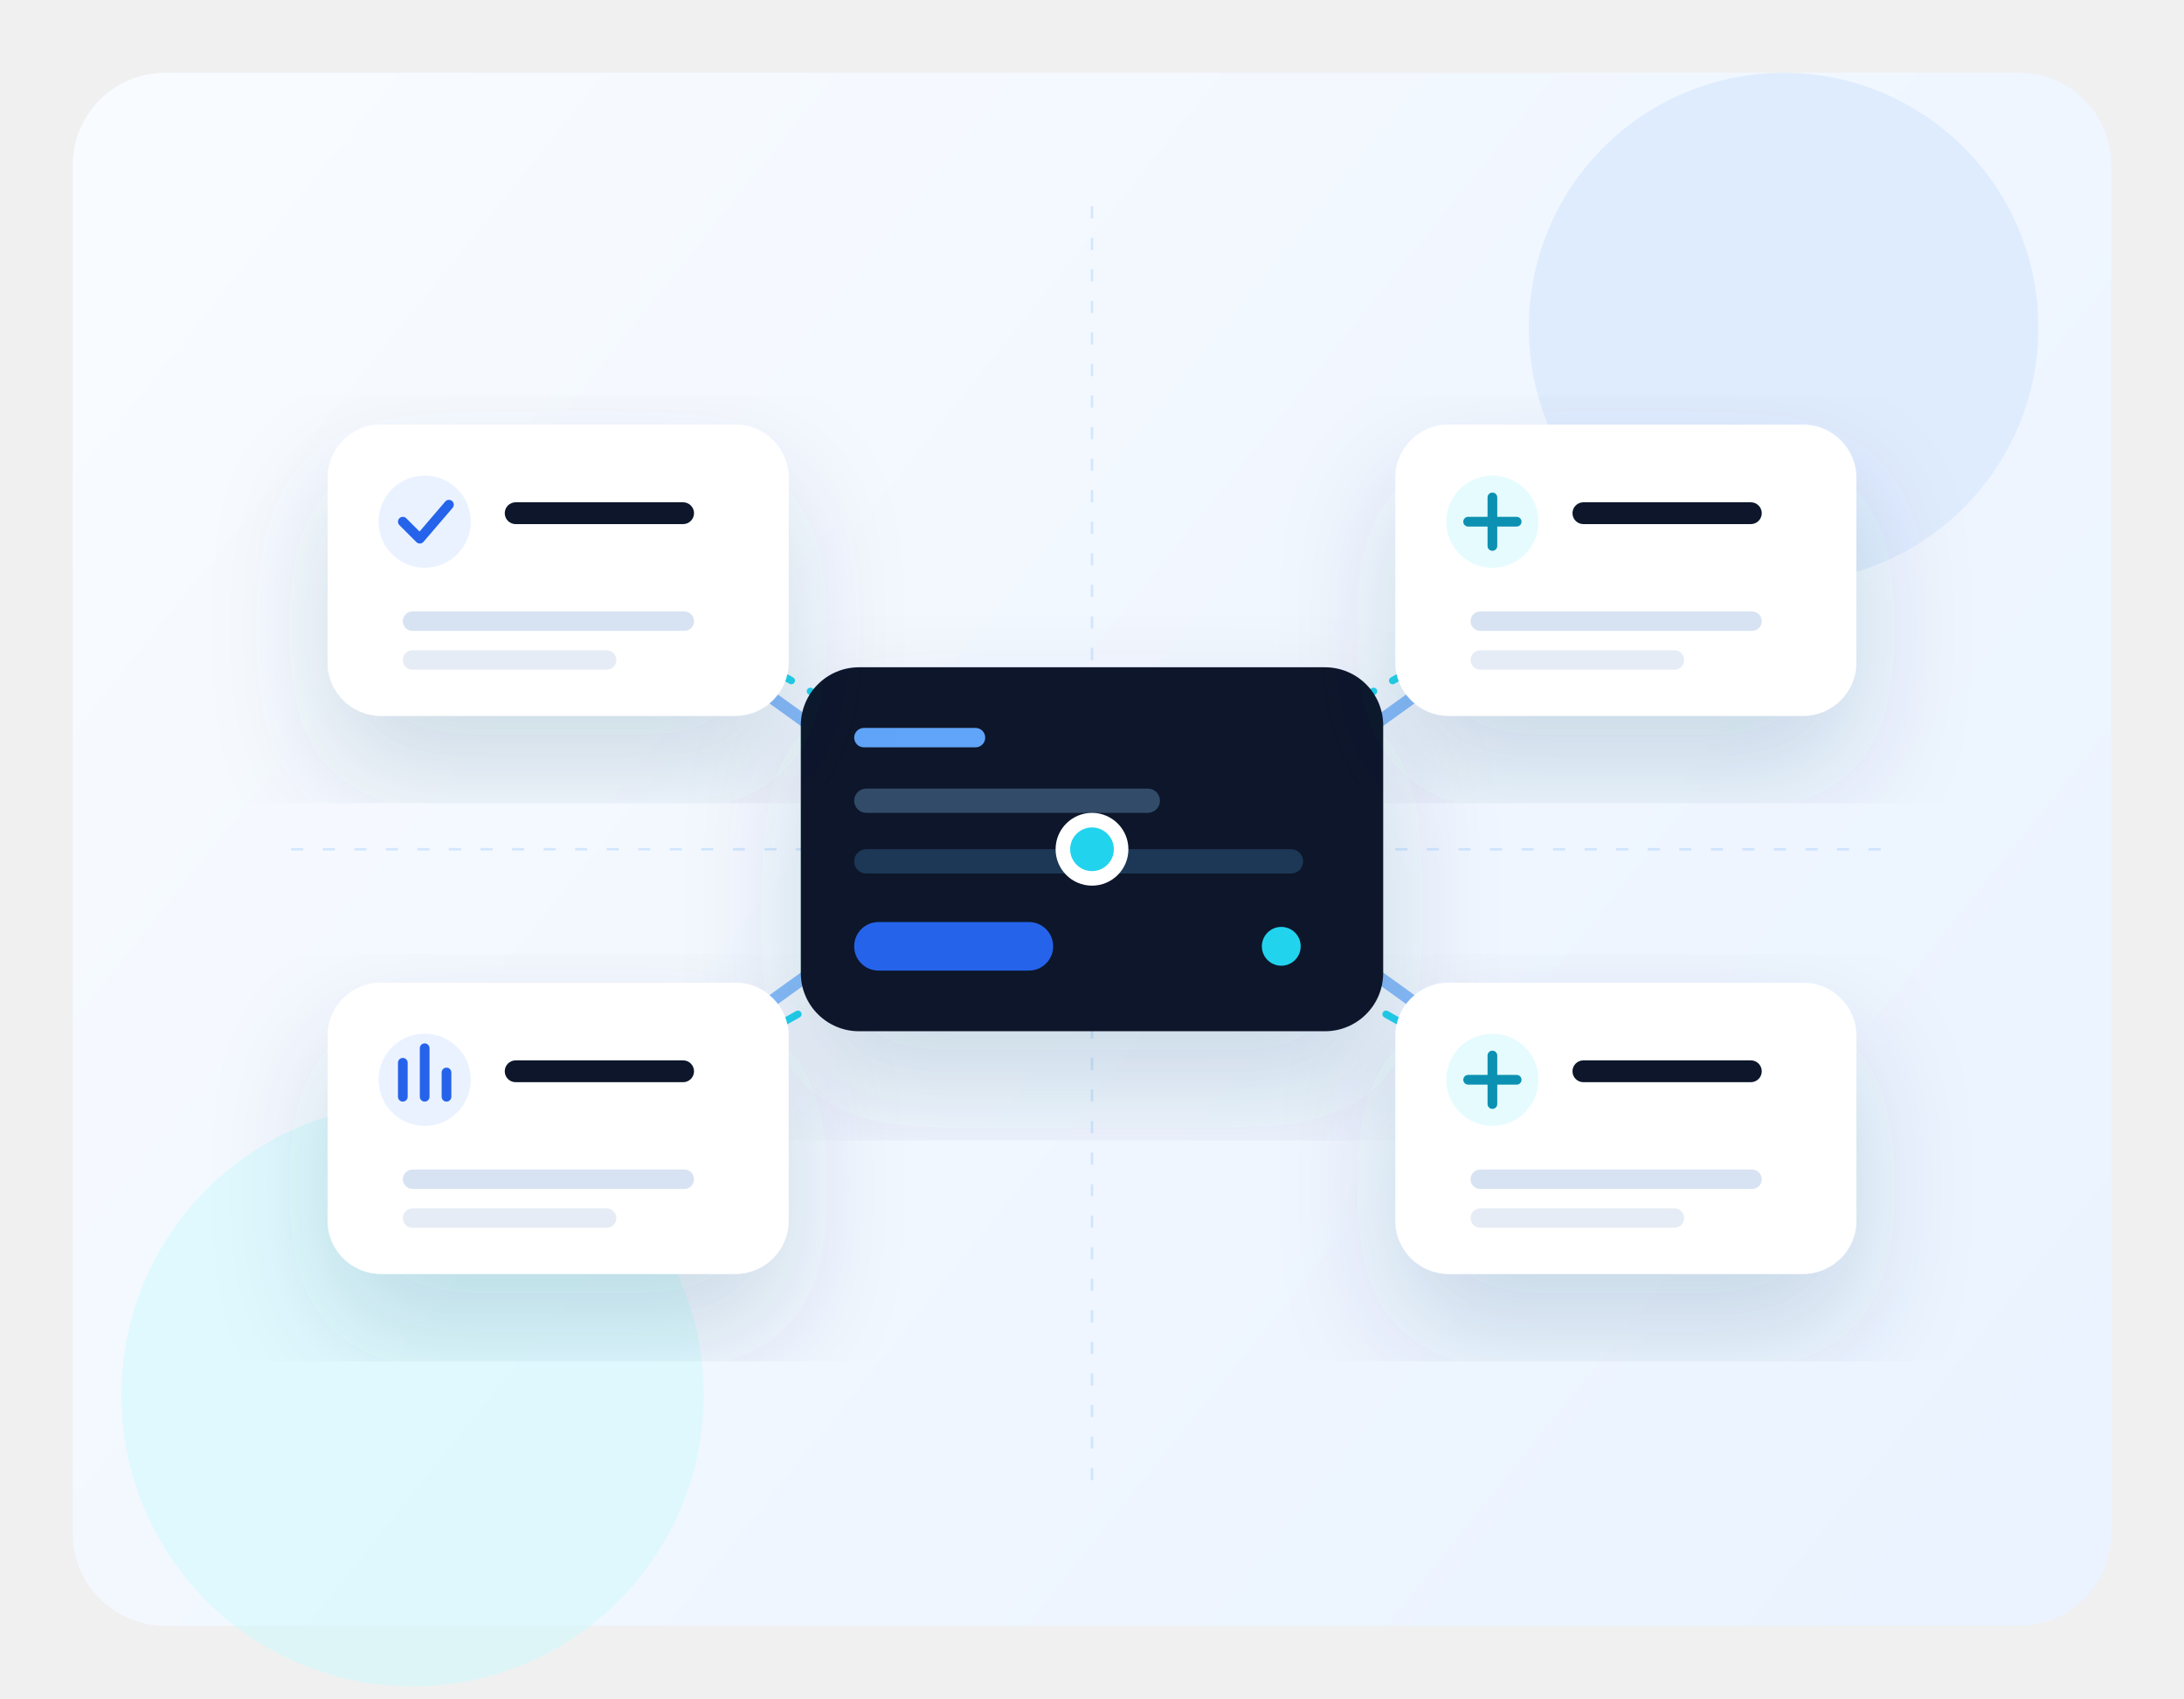
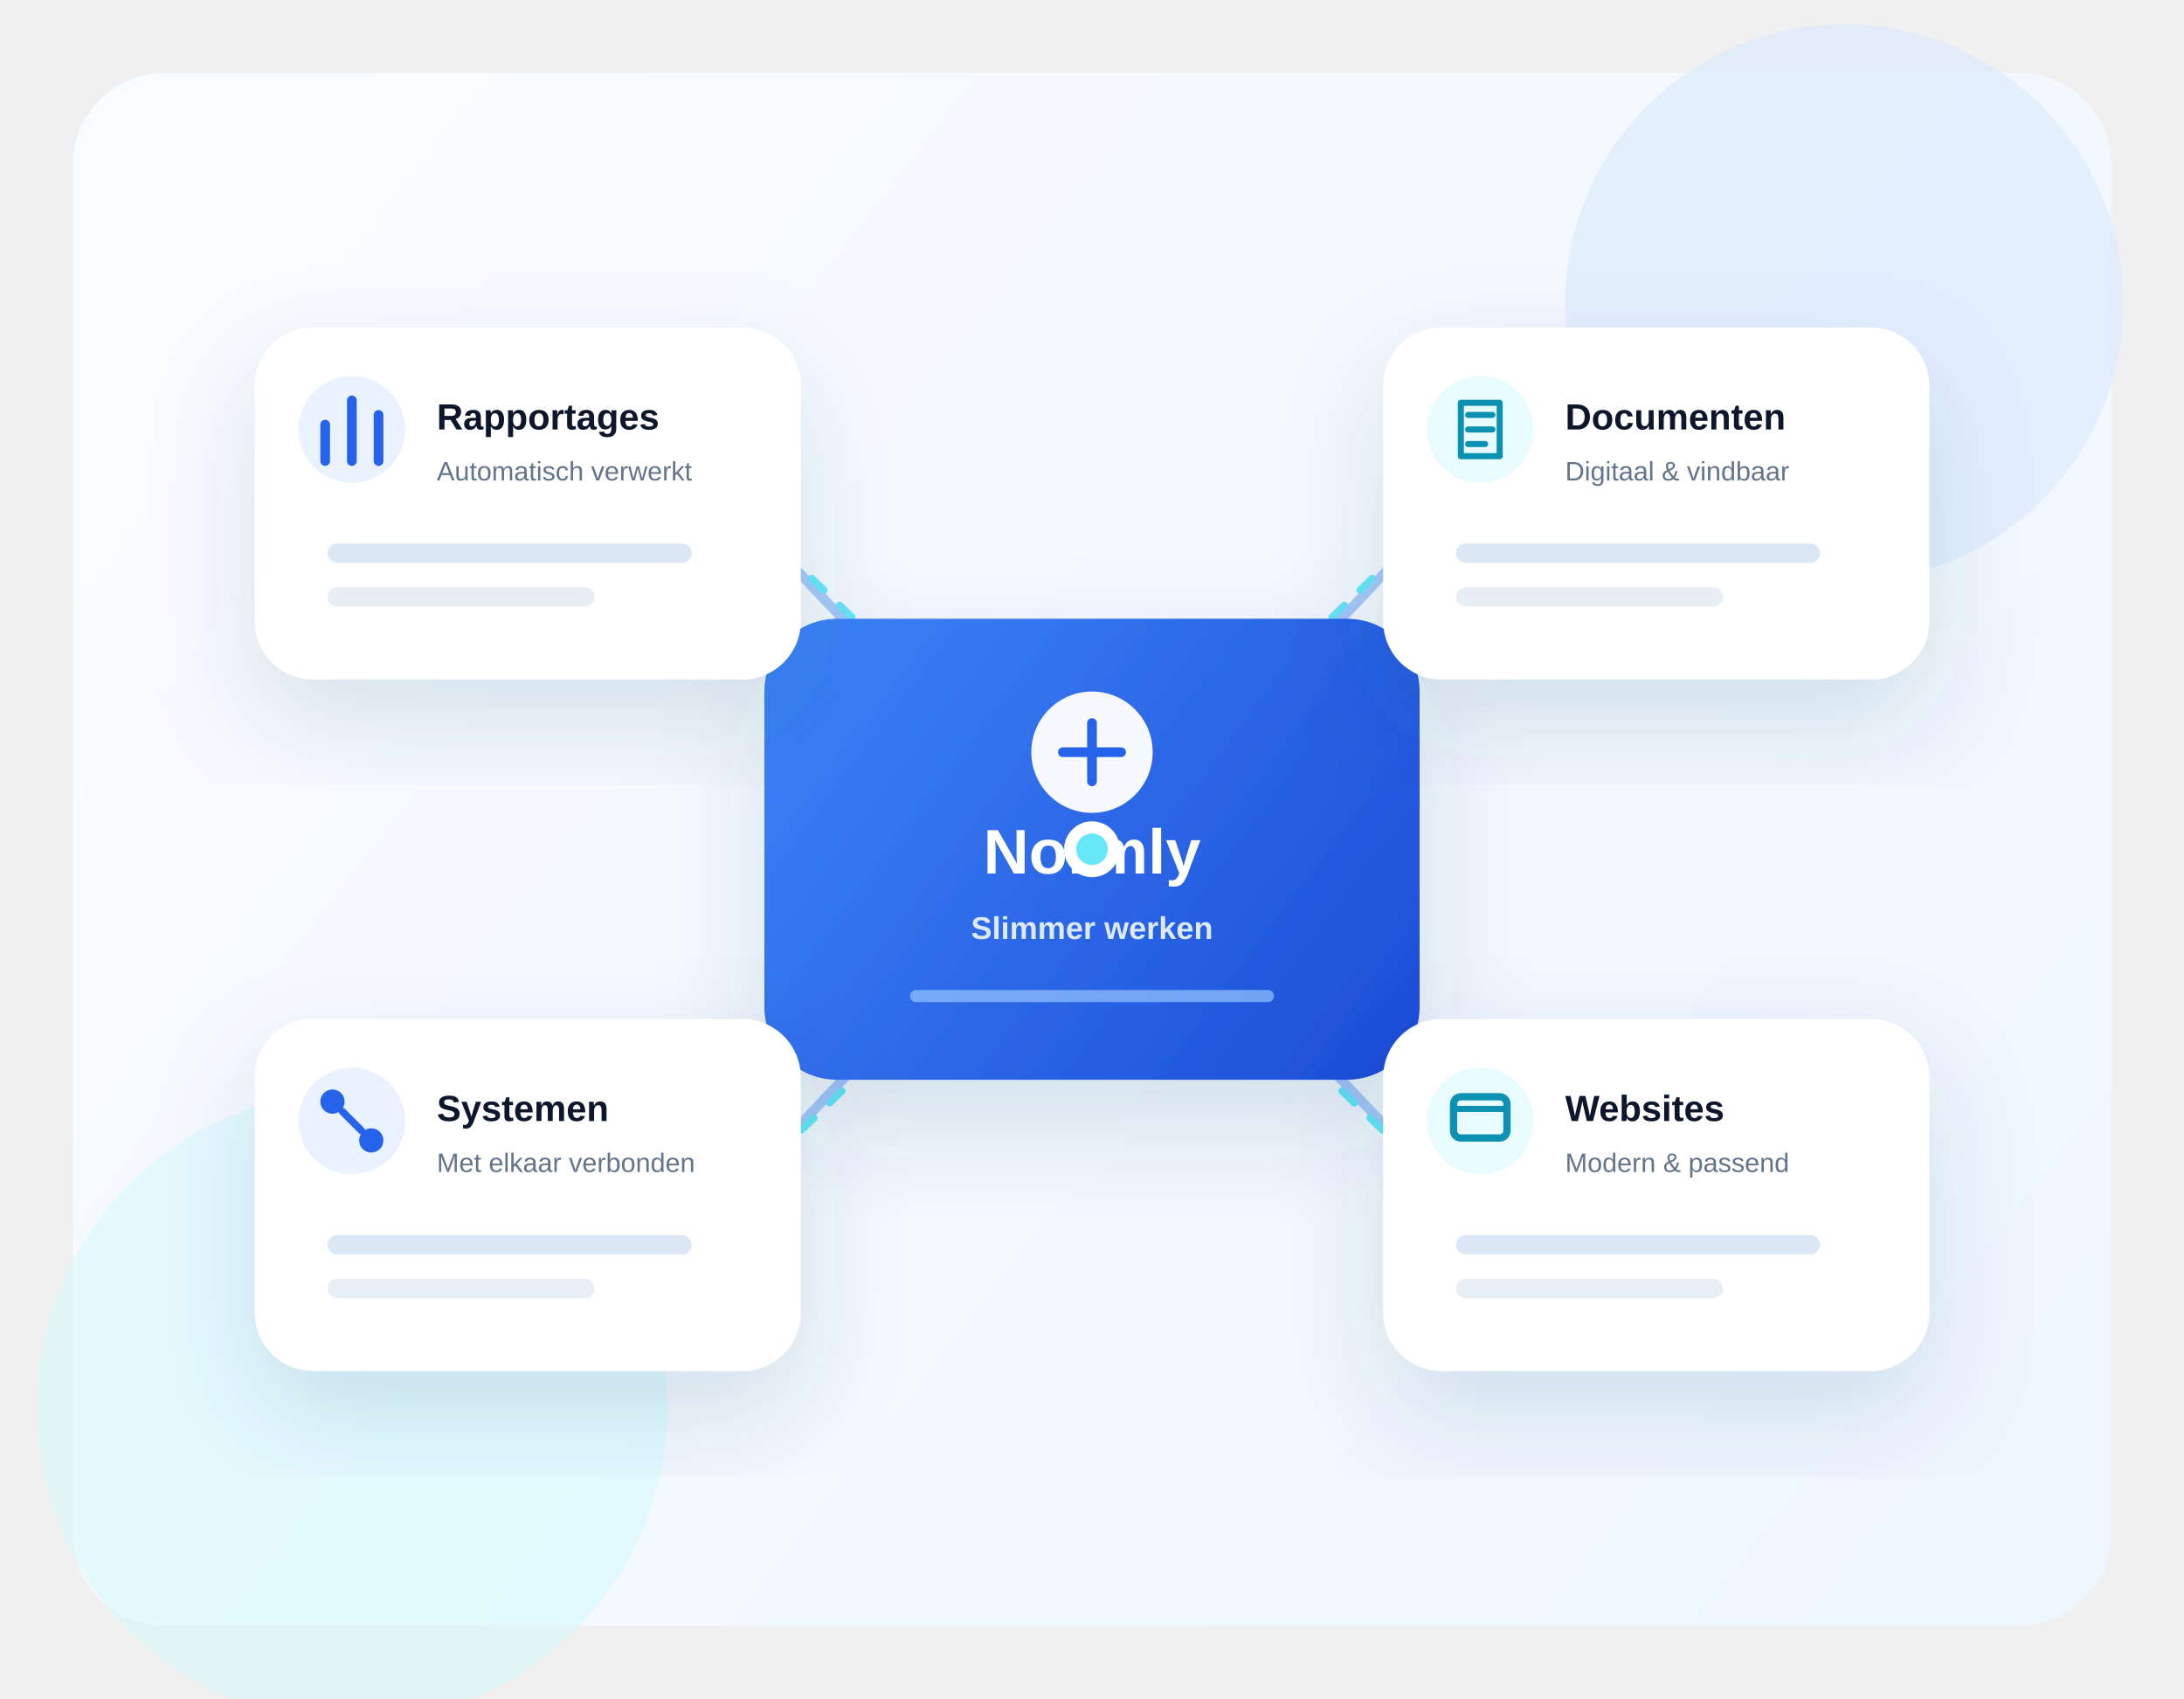
<svg xmlns="http://www.w3.org/2000/svg" width="900" height="700" viewBox="0 0 900 700" fill="none">
  <defs>
-     <linearGradient id="bg" x1="90" y1="70" x2="810" y2="650" gradientUnits="userSpaceOnUse">
-       <stop stop-color="#F8FBFF" />
-       <stop offset="1" stop-color="#EAF3FF" />
+     <linearGradient id="bg" x1="80" y1="60" x2="820" y2="640" gradientUnits="userSpaceOnUse">
+       <stop stop-color="#F9FCFF" />
+       <stop offset="1" stop-color="#EEF6FF" />
    </linearGradient>
-     <linearGradient id="blue" x1="170" y1="140" x2="720" y2="560" gradientUnits="userSpaceOnUse">
-       <stop stop-color="#60A5FA" />
-       <stop offset="1" stop-color="#2563EB" />
-     </linearGradient>
-     <linearGradient id="cyan" x1="220" y1="120" x2="700" y2="600" gradientUnits="userSpaceOnUse">
-       <stop stop-color="#67E8F9" />
-       <stop offset="1" stop-color="#0891B2" />
+     <linearGradient id="core" x1="330" y1="260" x2="570" y2="440" gradientUnits="userSpaceOnUse">
+       <stop stop-color="#3B82F6" />
+       <stop offset="1" stop-color="#1D4ED8" />
    </linearGradient>
    <filter id="shadow" x="-30%" y="-30%" width="160%" height="160%">
-       <feDropShadow dx="0" dy="24" stdDeviation="24" flood-color="#173B68" flood-opacity="0.16" />
+       <feDropShadow dx="0" dy="18" stdDeviation="22" flood-color="#17416E" flood-opacity="0.14" />
    </filter>
  </defs>
  <rect x="30" y="30" width="840" height="640" rx="38" fill="url(#bg)" />
-   <circle cx="735" cy="135" r="105" fill="#DBEAFE" opacity="0.8" />
-   <circle cx="170" cy="575" r="120" fill="#CFFAFE" opacity="0.55" />
-   <g opacity="0.35">
-     <path d="M120 350H780" stroke="#93C5FD" stroke-width="1" stroke-dasharray="5 8" />
-     <path d="M450 85V615" stroke="#93C5FD" stroke-width="1" stroke-dasharray="5 8" />
+   <circle cx="760" cy="125" r="115" fill="#DBEAFE" opacity="0.65" />
+   <circle cx="145" cy="580" r="130" fill="#CFFAFE" opacity="0.45" />
+   <g stroke="#8CB9F8" stroke-width="4" stroke-linecap="round" opacity="0.75">
+     <path d="M300 205L385 295" />
+     <path d="M600 205L515 295" />
+     <path d="M300 495L385 405" />
+     <path d="M600 495L515 405" />
  </g>
-   <g stroke="#60A5FA" stroke-width="5" stroke-linecap="round" opacity="0.72">
-     <path d="M245 235L405 350" />
-     <path d="M655 235L495 350" />
-     <path d="M245 465L405 350" />
-     <path d="M655 465L495 350" />
-   </g>
-   <g stroke="#22D3EE" stroke-width="3" stroke-linecap="round" stroke-dasharray="8 9">
-     <path d="M245 235L655 465" />
-     <path d="M655 235L245 465" />
+   <g stroke="#67E8F9" stroke-width="3" stroke-linecap="round" stroke-dasharray="7 9">
+     <path d="M300 205L600 495" />
+     <path d="M600 205L300 495" />
  </g>
  <g filter="url(#shadow)">
-     <rect x="330" y="275" width="240" height="150" rx="24" fill="#0B192B" />
-     <rect x="352" y="300" width="54" height="8" rx="4" fill="#60A5FA" />
-     <rect x="352" y="325" width="126" height="10" rx="5" fill="#334B69" />
-     <rect x="352" y="350" width="185" height="10" rx="5" fill="#1E3857" />
-     <rect x="352" y="380" width="82" height="20" rx="10" fill="#2563EB" />
-     <circle cx="528" cy="390" r="8" fill="#22D3EE" />
+     <rect x="315" y="255" width="270" height="190" rx="30" fill="url(#core)" />
+     <circle cx="450" cy="310" r="25" fill="white" opacity="0.96" />
+     <path d="M438 310H462M450 298V322" stroke="#2563EB" stroke-width="4" stroke-linecap="round" />
+     <text x="450" y="360" text-anchor="middle" fill="white" font-family="Arial, sans-serif" font-size="26" font-weight="700">Normly</text>
+     <text x="450" y="387" text-anchor="middle" fill="#DBEAFE" font-family="Arial, sans-serif" font-size="13" font-weight="600">Slimmer werken</text>
+     <rect x="375" y="408" width="150" height="5" rx="2.5" fill="#93C5FD" opacity="0.7" />
  </g>
  <g filter="url(#shadow)">
-     <rect x="135" y="175" width="190" height="120" rx="22" fill="white" />
-     <circle cx="175" cy="215" r="19" fill="#EAF2FF" />
-     <path d="M166 215L173 222L185 208" stroke="#2563EB" stroke-width="4" stroke-linecap="round" stroke-linejoin="round" />
-     <rect x="208" y="207" width="78" height="9" rx="4.5" fill="#0B192B" />
-     <rect x="166" y="252" width="120" height="8" rx="4" fill="#D7E3F2" />
-     <rect x="166" y="268" width="88" height="8" rx="4" fill="#E5ECF5" />
+     <rect x="105" y="135" width="225" height="145" rx="24" fill="white" />
+     <circle cx="145" cy="177" r="22" fill="#EAF2FF" />
+     <path d="M134 190V175M145 190V165M156 190V171" stroke="#2563EB" stroke-width="4" stroke-linecap="round" />
+     <text x="180" y="177" fill="#0B192B" font-family="Arial, sans-serif" font-size="15" font-weight="700">Rapportages</text>
+     <text x="180" y="198" fill="#64748B" font-family="Arial, sans-serif" font-size="11">Automatisch verwerkt</text>
+     <rect x="135" y="224" width="150" height="8" rx="4" fill="#DCE7F5" />
+     <rect x="135" y="242" width="110" height="8" rx="4" fill="#E8EEF6" />
  </g>
  <g filter="url(#shadow)">
-     <rect x="575" y="175" width="190" height="120" rx="22" fill="white" />
-     <circle cx="615" cy="215" r="19" fill="#E6FBFE" />
-     <path d="M605 215H625M615 205V225" stroke="#0891B2" stroke-width="4" stroke-linecap="round" />
-     <rect x="648" y="207" width="78" height="9" rx="4.5" fill="#0B192B" />
-     <rect x="606" y="252" width="120" height="8" rx="4" fill="#D7E3F2" />
-     <rect x="606" y="268" width="88" height="8" rx="4" fill="#E5ECF5" />
+     <rect x="570" y="135" width="225" height="145" rx="24" fill="white" />
+     <circle cx="610" cy="177" r="22" fill="#E8FBFE" />
+     <path d="M602 166H618V188H602Z M605 171H615M605 177H615M605 183H612" stroke="#0891B2" stroke-width="2.5" stroke-linecap="round" stroke-linejoin="round" />
+     <text x="645" y="177" fill="#0B192B" font-family="Arial, sans-serif" font-size="15" font-weight="700">Documenten</text>
+     <text x="645" y="198" fill="#64748B" font-family="Arial, sans-serif" font-size="11">Digitaal &amp; vindbaar</text>
+     <rect x="600" y="224" width="150" height="8" rx="4" fill="#DCE7F5" />
+     <rect x="600" y="242" width="110" height="8" rx="4" fill="#E8EEF6" />
  </g>
  <g filter="url(#shadow)">
-     <rect x="135" y="405" width="190" height="120" rx="22" fill="white" />
-     <circle cx="175" cy="445" r="19" fill="#EAF2FF" />
-     <path d="M166 452V438M175 452V432M184 452V442" stroke="#2563EB" stroke-width="4" stroke-linecap="round" />
-     <rect x="208" y="437" width="78" height="9" rx="4.5" fill="#0B192B" />
-     <rect x="166" y="482" width="120" height="8" rx="4" fill="#D7E3F2" />
-     <rect x="166" y="498" width="88" height="8" rx="4" fill="#E5ECF5" />
+     <rect x="105" y="420" width="225" height="145" rx="24" fill="white" />
+     <circle cx="145" cy="462" r="22" fill="#EAF2FF" />
+     <circle cx="137" cy="454" r="5" fill="#2563EB" />
+     <circle cx="153" cy="470" r="5" fill="#2563EB" />
+     <path d="M141 458L149 466" stroke="#2563EB" stroke-width="3" stroke-linecap="round" />
+     <text x="180" y="462" fill="#0B192B" font-family="Arial, sans-serif" font-size="15" font-weight="700">Systemen</text>
+     <text x="180" y="483" fill="#64748B" font-family="Arial, sans-serif" font-size="11">Met elkaar verbonden</text>
+     <rect x="135" y="509" width="150" height="8" rx="4" fill="#DCE7F5" />
+     <rect x="135" y="527" width="110" height="8" rx="4" fill="#E8EEF6" />
  </g>
  <g filter="url(#shadow)">
-     <rect x="575" y="405" width="190" height="120" rx="22" fill="white" />
-     <circle cx="615" cy="445" r="19" fill="#E6FBFE" />
-     <path d="M605 445H625M615 435V455" stroke="#0891B2" stroke-width="4" stroke-linecap="round" />
-     <rect x="648" y="437" width="78" height="9" rx="4.5" fill="#0B192B" />
-     <rect x="606" y="482" width="120" height="8" rx="4" fill="#D7E3F2" />
-     <rect x="606" y="498" width="88" height="8" rx="4" fill="#E5ECF5" />
+     <rect x="570" y="420" width="225" height="145" rx="24" fill="white" />
+     <circle cx="610" cy="462" r="22" fill="#E8FBFE" />
+     <rect x="599" y="452" width="22" height="17" rx="3" stroke="#0891B2" stroke-width="3" />
+     <path d="M599 457H621" stroke="#0891B2" stroke-width="2.5" />
+     <text x="645" y="462" fill="#0B192B" font-family="Arial, sans-serif" font-size="15" font-weight="700">Websites</text>
+     <text x="645" y="483" fill="#64748B" font-family="Arial, sans-serif" font-size="11">Modern &amp; passend</text>
+     <rect x="600" y="509" width="150" height="8" rx="4" fill="#DCE7F5" />
+     <rect x="600" y="527" width="110" height="8" rx="4" fill="#E8EEF6" />
  </g>
-   <circle cx="450" cy="350" r="12" fill="#22D3EE" stroke="white" stroke-width="6" />
+   <circle cx="450" cy="350" r="9" fill="#67E8F9" stroke="white" stroke-width="5" />
</svg>
